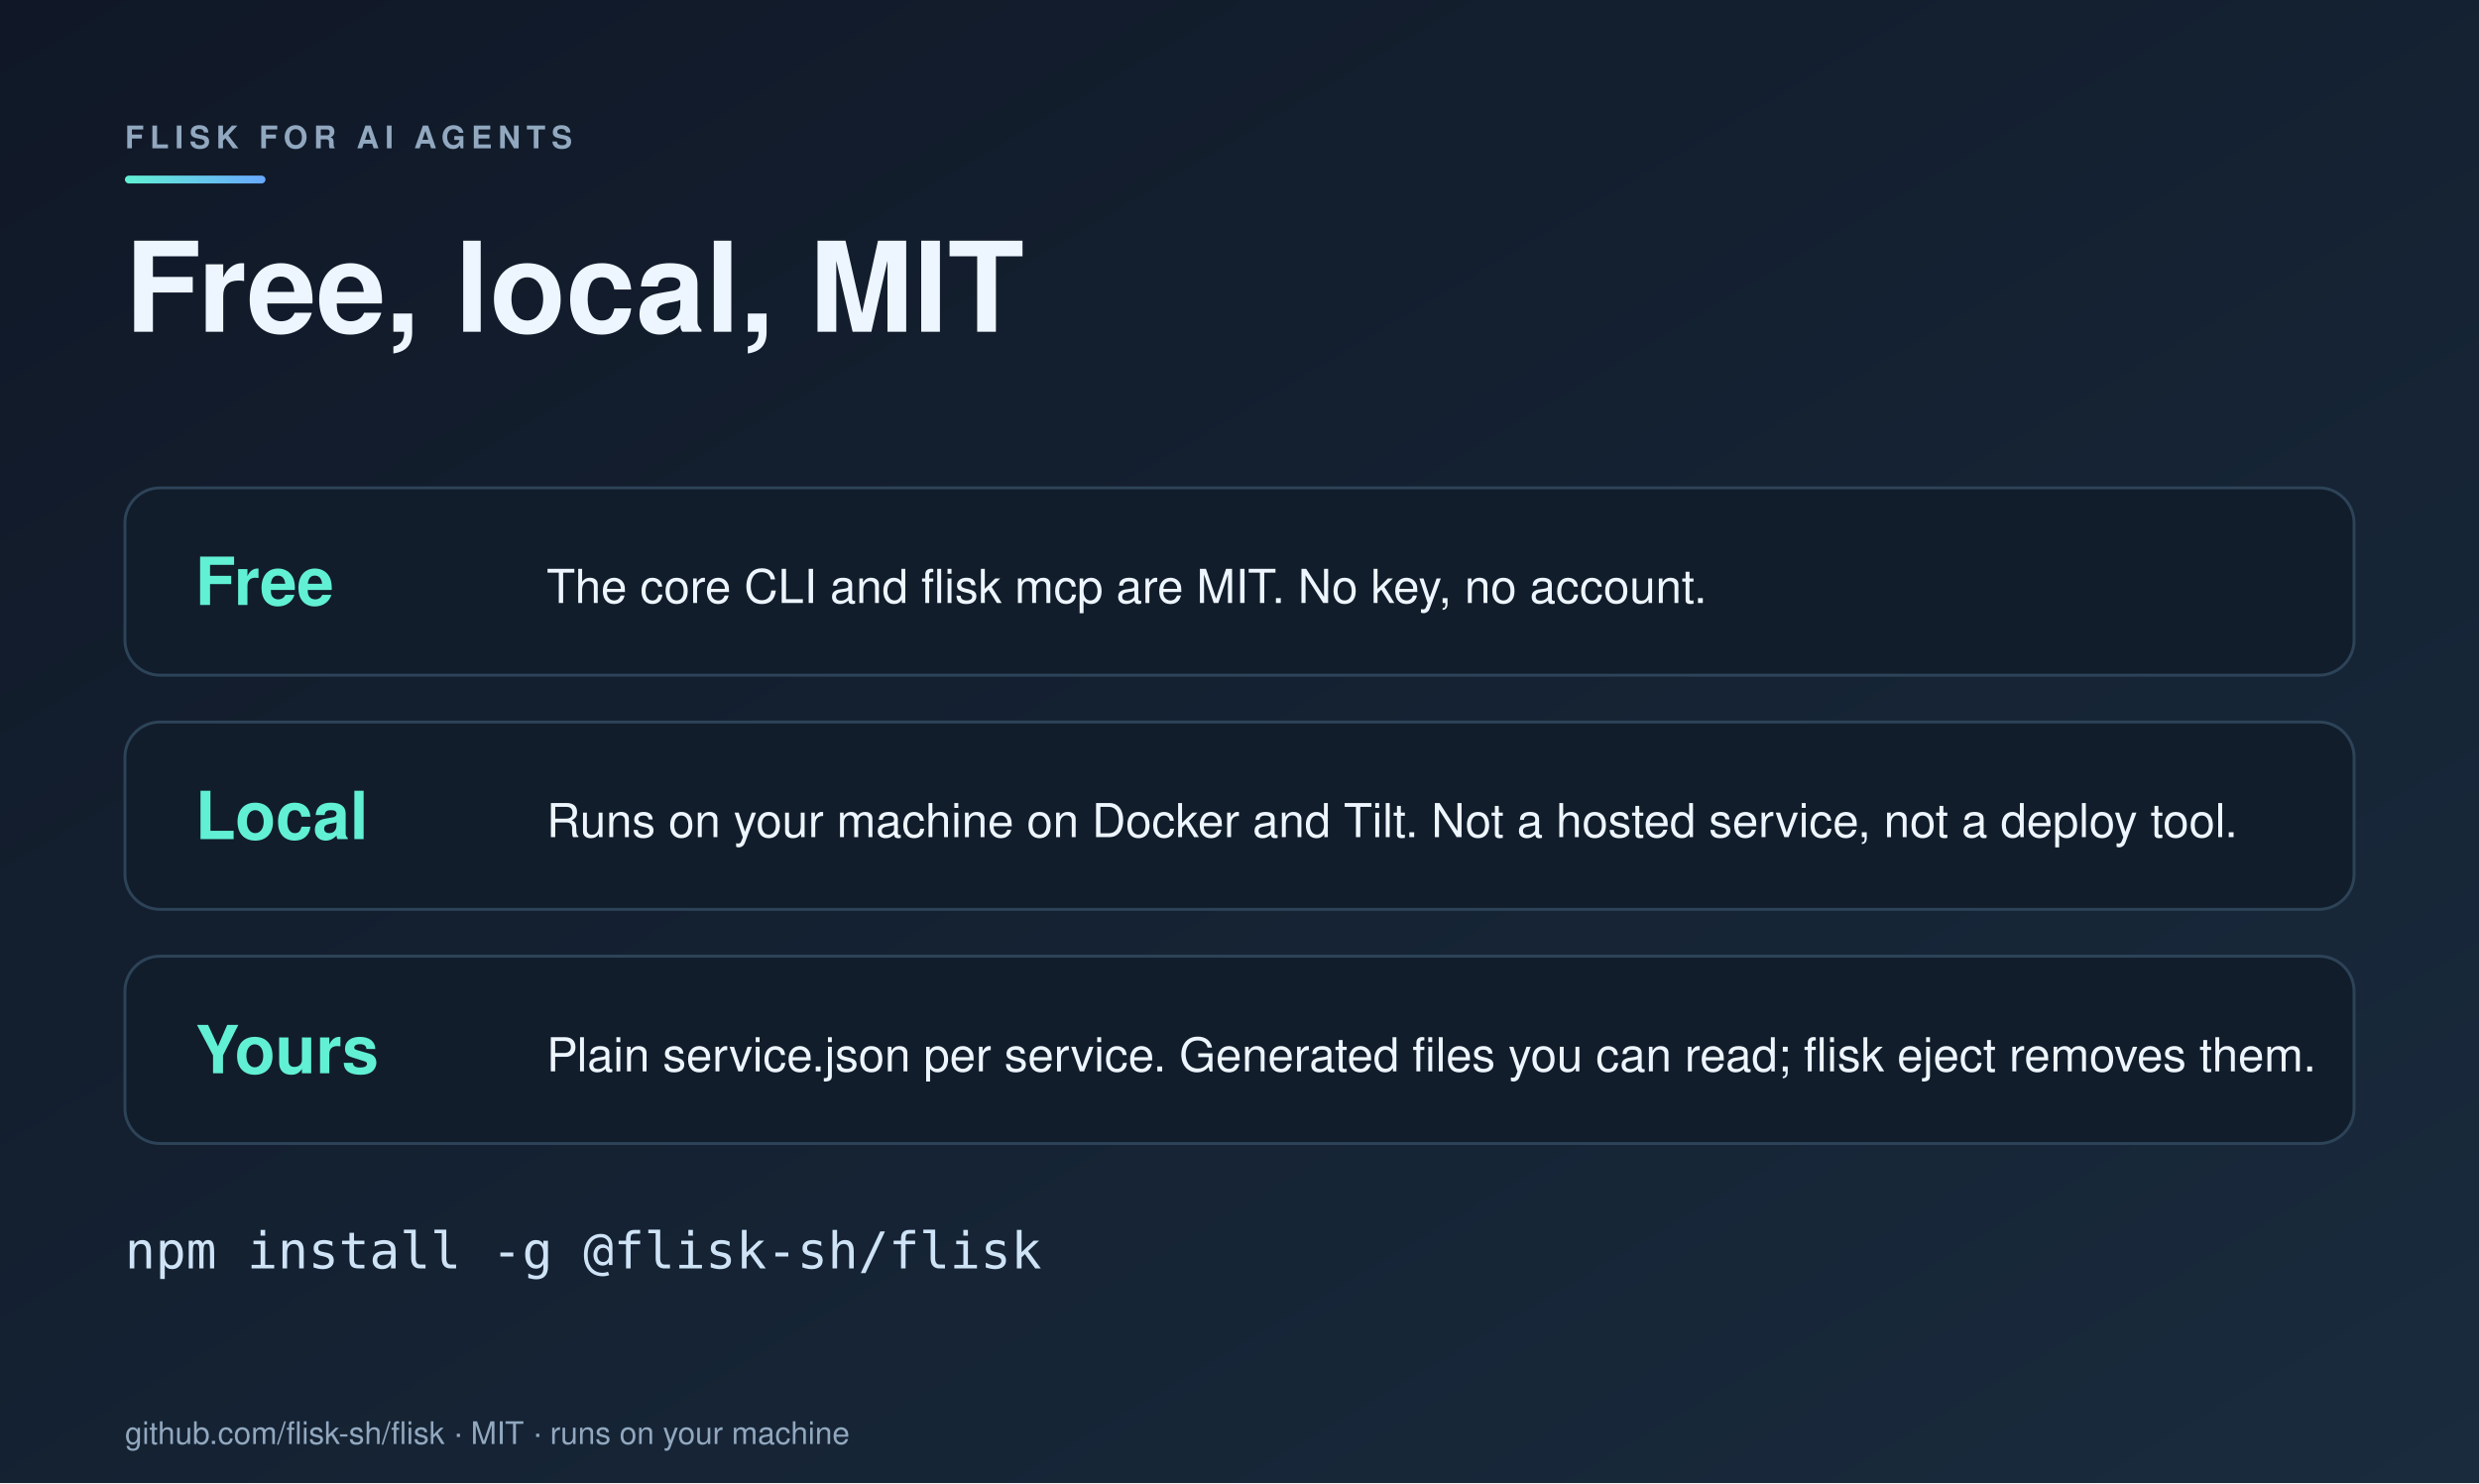
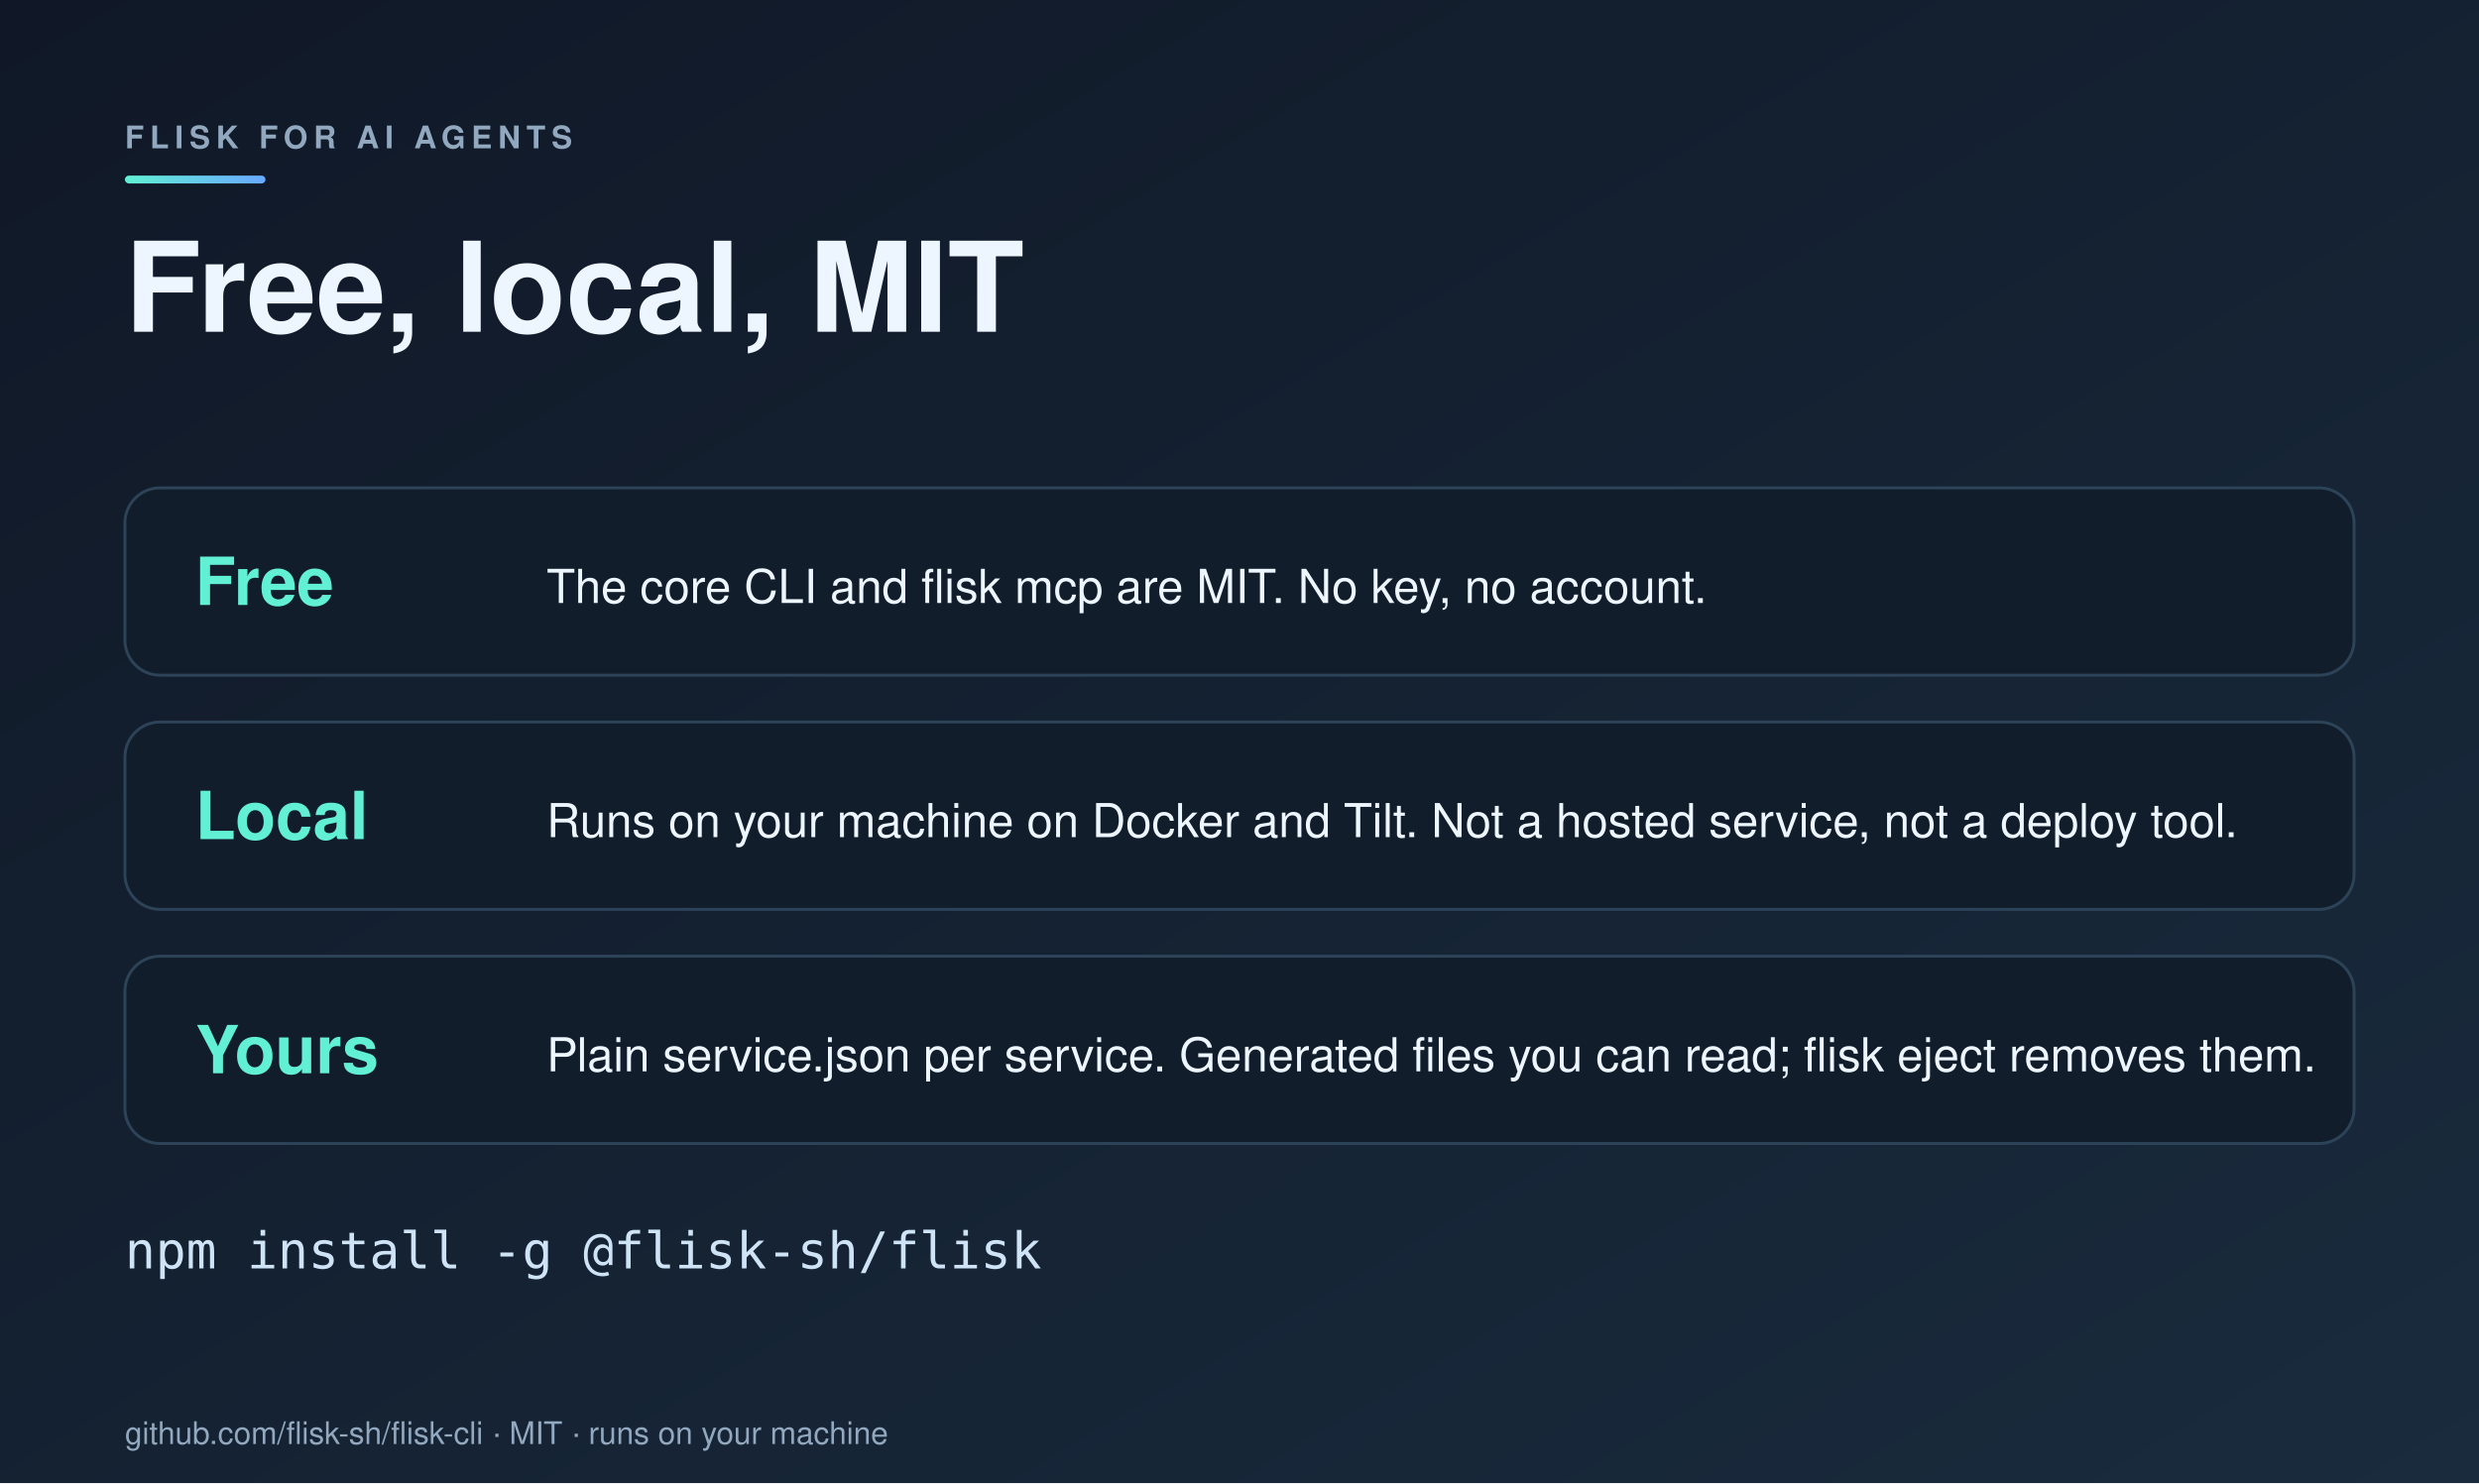
<svg xmlns="http://www.w3.org/2000/svg" width="1270" height="760" viewBox="0 0 1270 760" role="img" aria-label="Flisk for AI agents: free, local, MIT">
  <defs>
    <linearGradient id="bg" x1="0" y1="0" x2="1" y2="1">
      <stop stop-color="#101827" />
      <stop offset="1" stop-color="#192b3d" />
    </linearGradient>
    <linearGradient id="glow" x1="0" y1="0" x2="1" y2="0">
      <stop stop-color="#61f0d3" />
      <stop offset="1" stop-color="#69a8ff" />
    </linearGradient>
  </defs>
  <rect width="1270" height="760" fill="url(#bg)" />
  <text x="64" y="76" font-family="-apple-system,BlinkMacSystemFont,'Segoe UI',Helvetica,Arial,sans-serif" font-size="16" font-weight="700" letter-spacing="3" fill="#91a8bf">FLISK FOR AI AGENTS</text>
  <rect x="64" y="90" width="72" height="4" rx="2" fill="url(#glow)" />
  <text x="64" y="170" xml:space="preserve" font-family="-apple-system,BlinkMacSystemFont,'Segoe UI',Helvetica,Arial,sans-serif" font-size="64" font-weight="750" fill="#edf5ff" text-anchor="start">Free, local, MIT</text>
  <rect x="64" y="250" width="1142" height="96" rx="18" fill="#111d2b" stroke="#2d4358" stroke-width="1.5" />
  <text x="100" y="310" xml:space="preserve" font-family="-apple-system,BlinkMacSystemFont,'Segoe UI',Helvetica,Arial,sans-serif" font-size="34" font-weight="750" fill="#61f0d3" text-anchor="start">Free</text>
  <text x="280" y="309" xml:space="preserve" font-family="-apple-system,BlinkMacSystemFont,'Segoe UI',Helvetica,Arial,sans-serif" font-size="24" font-weight="400" fill="#edf5ff" text-anchor="start">The core CLI and flisk mcp are MIT. No key, no account.</text>
  <rect x="64" y="370" width="1142" height="96" rx="18" fill="#111d2b" stroke="#2d4358" stroke-width="1.5" />
  <text x="100" y="430" xml:space="preserve" font-family="-apple-system,BlinkMacSystemFont,'Segoe UI',Helvetica,Arial,sans-serif" font-size="34" font-weight="750" fill="#61f0d3" text-anchor="start">Local</text>
  <text x="280" y="429" xml:space="preserve" font-family="-apple-system,BlinkMacSystemFont,'Segoe UI',Helvetica,Arial,sans-serif" font-size="24" font-weight="400" fill="#edf5ff" text-anchor="start">Runs on your machine on Docker and Tilt. Not a hosted service, not a deploy tool.</text>
  <rect x="64" y="490" width="1142" height="96" rx="18" fill="#111d2b" stroke="#2d4358" stroke-width="1.5" />
  <text x="100" y="550" xml:space="preserve" font-family="-apple-system,BlinkMacSystemFont,'Segoe UI',Helvetica,Arial,sans-serif" font-size="34" font-weight="750" fill="#61f0d3" text-anchor="start">Yours</text>
  <text x="280" y="549" xml:space="preserve" font-family="-apple-system,BlinkMacSystemFont,'Segoe UI',Helvetica,Arial,sans-serif" font-size="24" font-weight="400" fill="#edf5ff" text-anchor="start">Plain service.json per service. Generated files you can read; flisk eject removes them.</text>
  <text x="64" y="650" xml:space="preserve" font-family="'JetBrains Mono','Hack',ui-monospace,Menlo,monospace" font-size="26" font-weight="400" fill="#cfe3f7" text-anchor="start">npm install -g @flisk-sh/flisk</text>
-   <text x="64" y="740" font-family="-apple-system,BlinkMacSystemFont,'Segoe UI',Helvetica,Arial,sans-serif" font-size="16" fill="#91a8bf">github.com/flisk-sh/flisk · MIT · runs on your machine</text>
+   <text x="64" y="740" font-family="-apple-system,BlinkMacSystemFont,'Segoe UI',Helvetica,Arial,sans-serif" font-size="16" fill="#91a8bf">github.com/flisk-sh/flisk-cli · MIT · runs on your machine</text>
</svg>
